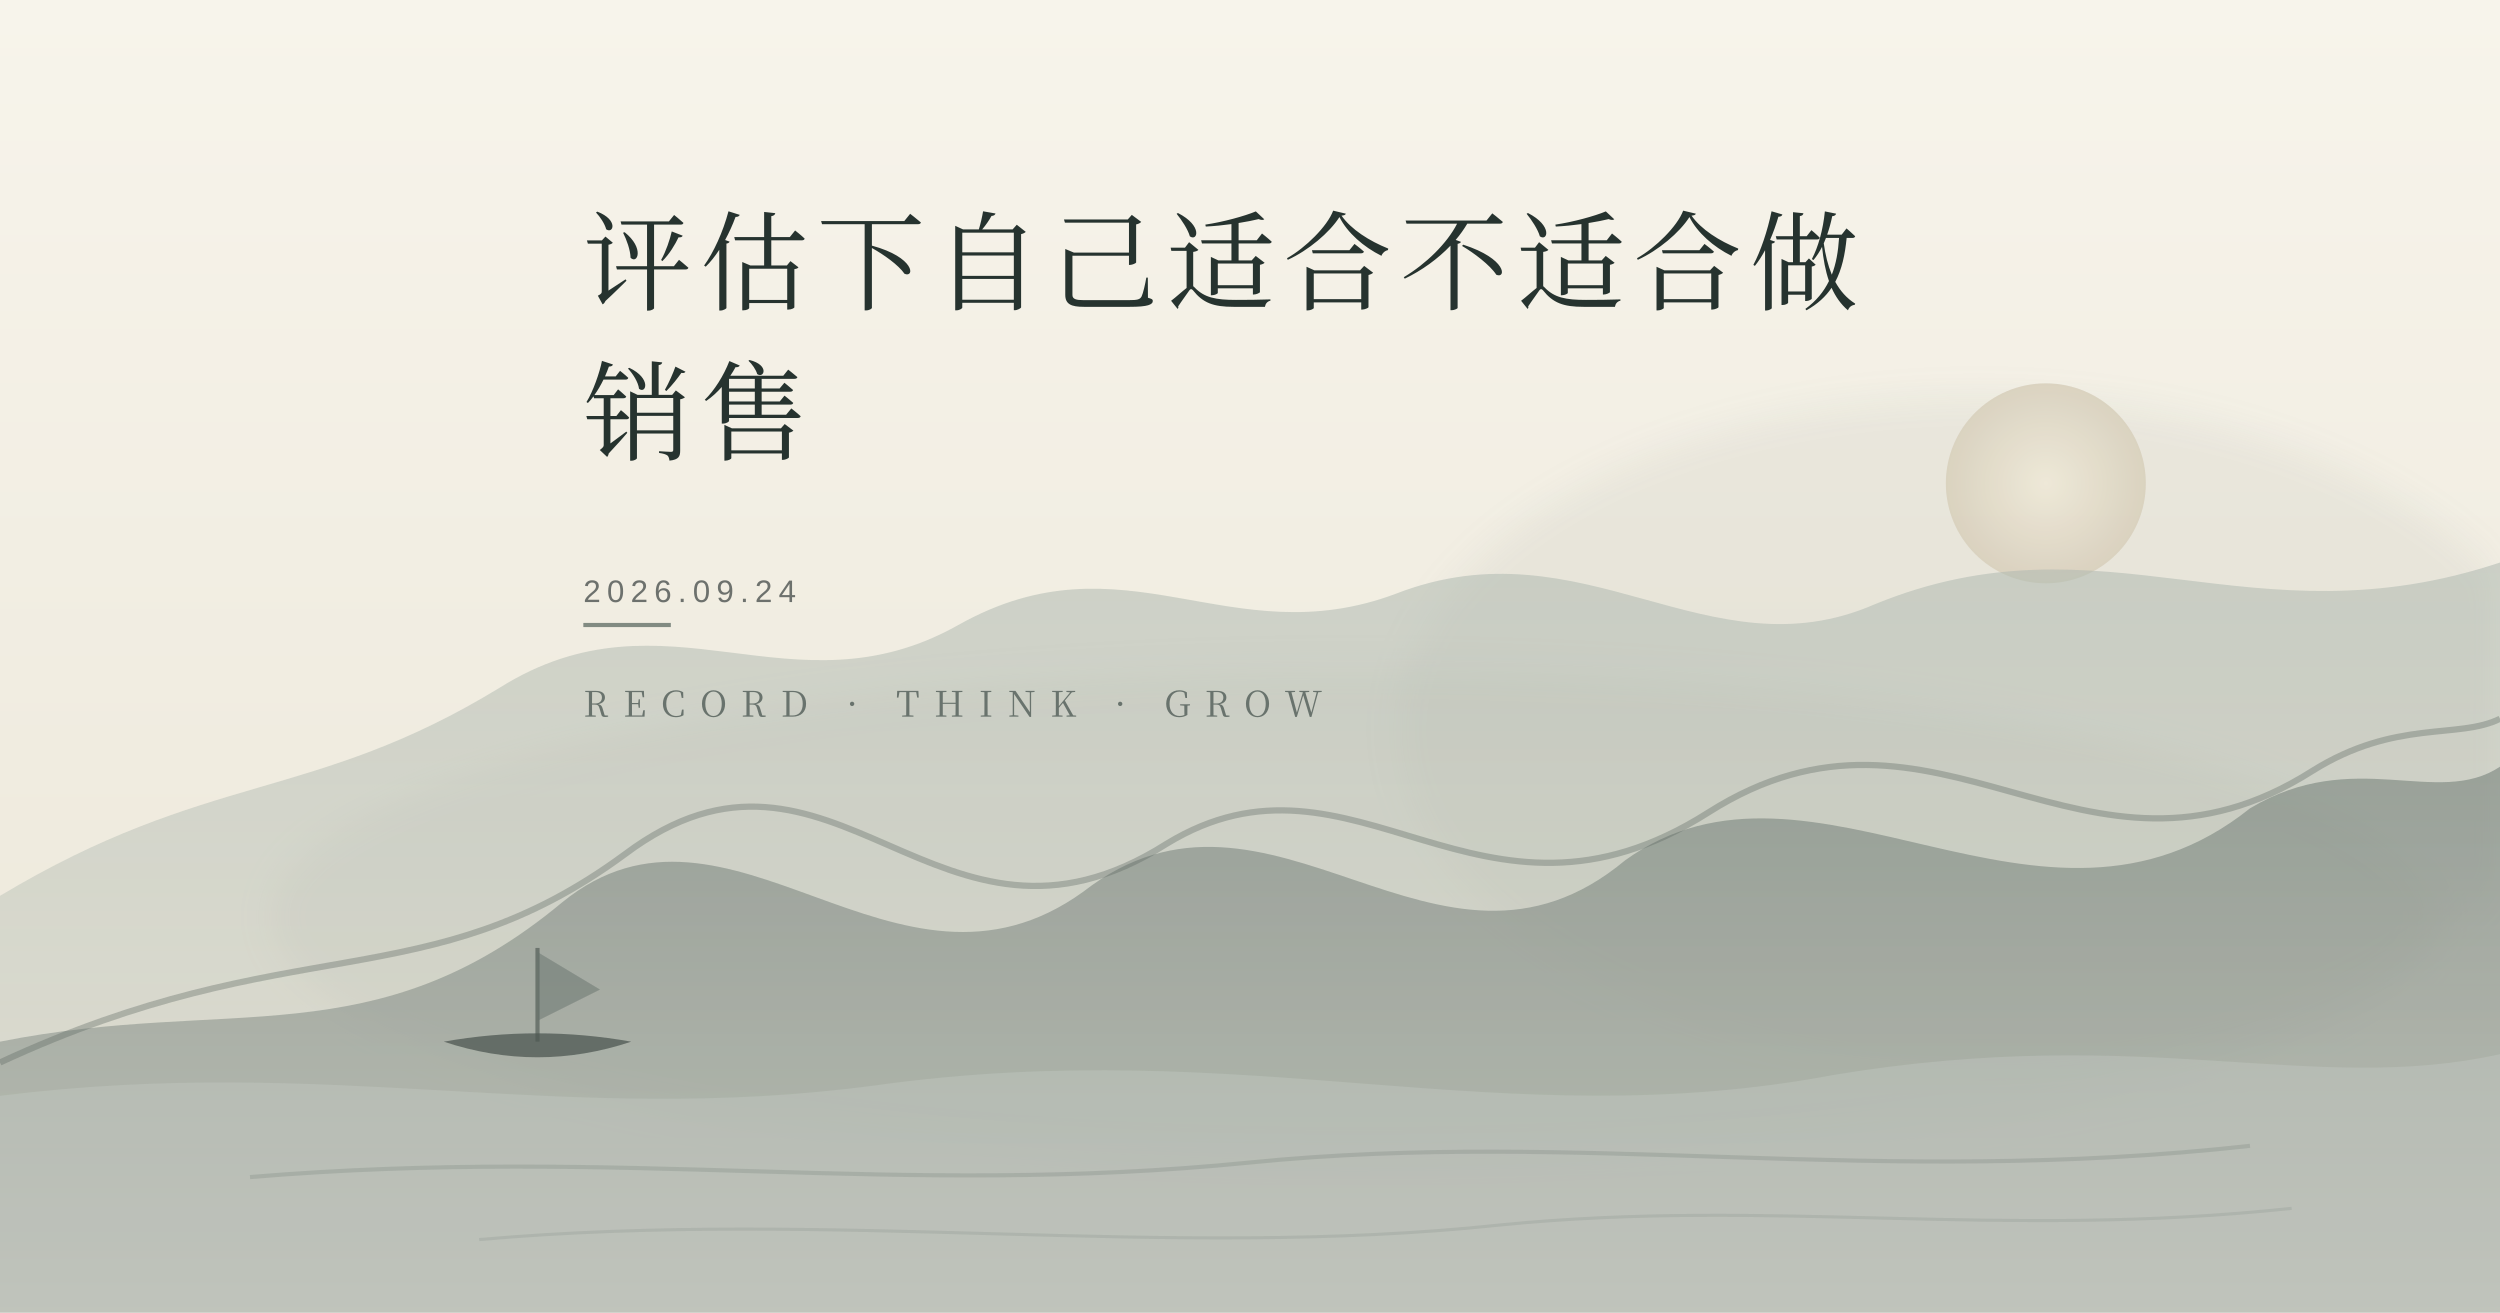
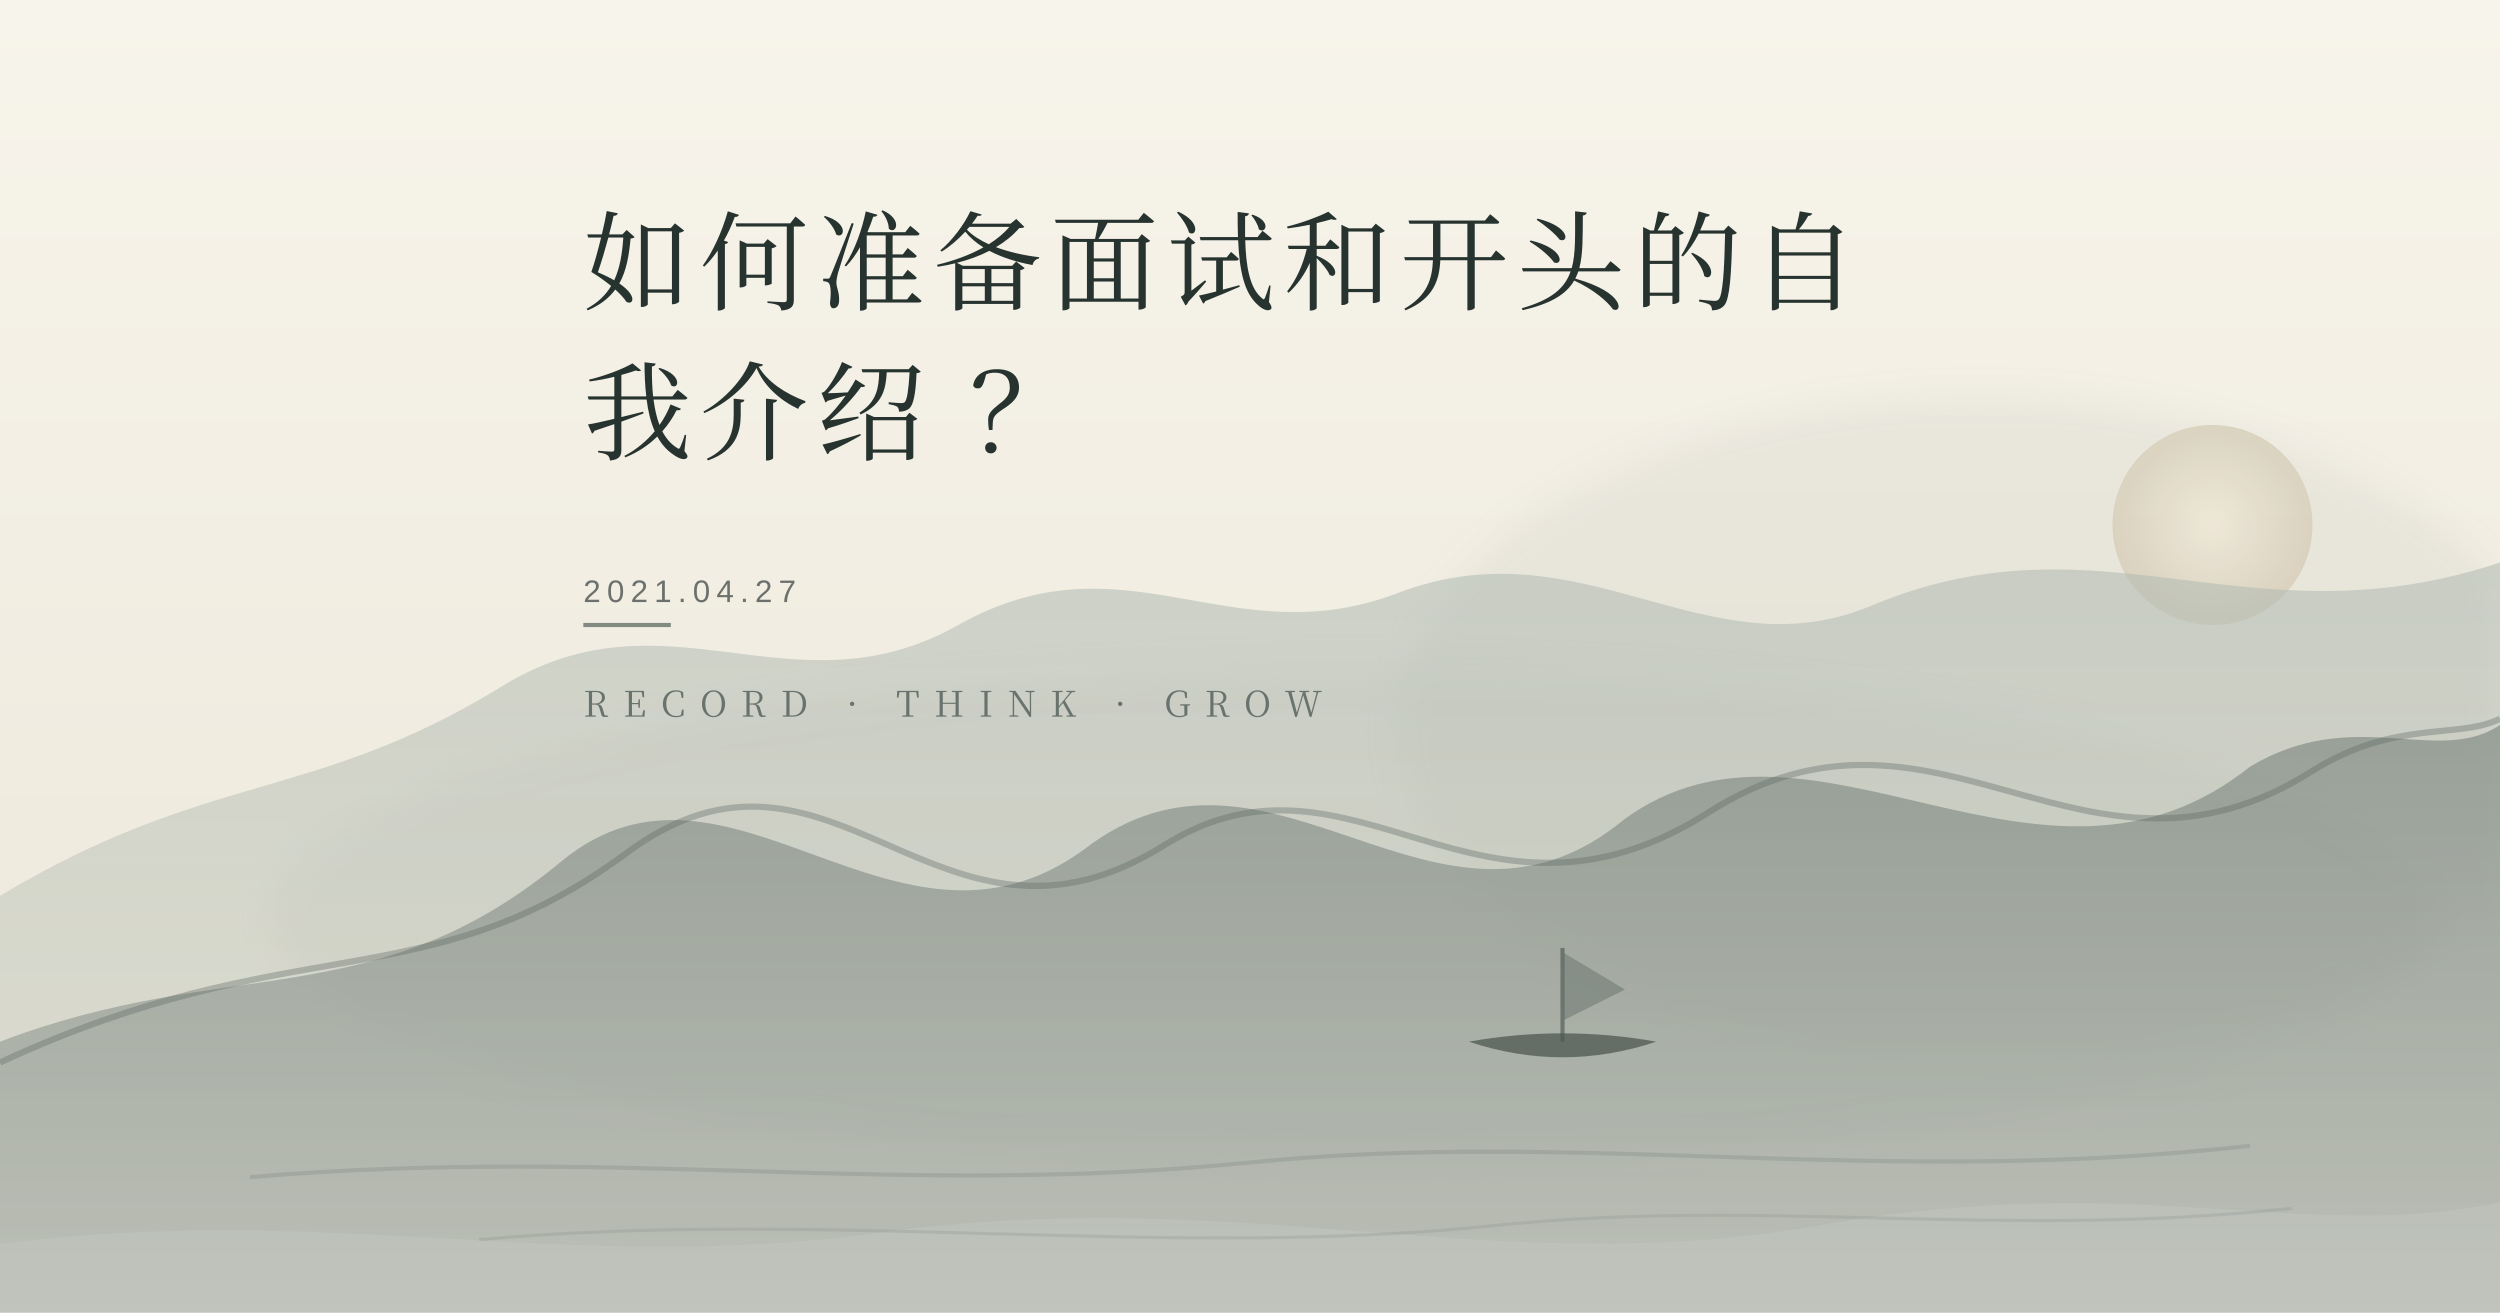
<svg xmlns="http://www.w3.org/2000/svg" width="1200" height="630" viewBox="0 0 1200 630">
  <defs>
    <linearGradient id="paper" x1="0" y1="0" x2="0" y2="1">
      <stop offset="0%" stop-color="#f7f4eb" />
      <stop offset="100%" stop-color="#ebe6d8" />
    </linearGradient>
    <linearGradient id="farMountain" x1="0" y1="0" x2="0" y2="1">
      <stop offset="0%" stop-color="#aeb8b0" />
      <stop offset="100%" stop-color="#d8d8cc" />
    </linearGradient>
    <linearGradient id="nearMountain" x1="0" y1="0" x2="0" y2="1">
      <stop offset="0%" stop-color="#69756f" />
      <stop offset="100%" stop-color="#9ba39b" />
    </linearGradient>
    <filter id="inkBlur">
      <feGaussianBlur stdDeviation="8" />
    </filter>
    <radialGradient id="moon">
      <stop offset="0%" stop-color="#eee8d8" />
      <stop offset="100%" stop-color="#d8d0bd" />
    </radialGradient>
    <style>

      .title {

        font-family:
          "Noto Serif CJK SC",
          "Source Han Serif SC",
          "Songti SC",
          "STSong",
          serif;

        font-size:
          52px;

        font-weight:
          500;

        letter-spacing:
          4px;

        fill:
          #26332f;
      }


      .subtitle {

        font-family:
          "Noto Serif CJK SC",
          "Source Han Serif SC",
          "Songti SC",
          "STSong",
          serif;

        font-size:
          17px;

        letter-spacing:
          7px;

        fill:
          #69736d;
      }


      .date {

        font-family:
          "Helvetica Neue",
          Arial,
          sans-serif;

        font-size:
          15px;

        letter-spacing:
          3px;

        fill:
          #6d716d;
      }

    </style>
  </defs>
  <rect x="0" y="0" width="1200" height="630" fill="url(#paper)" />
  <ellipse cx="650" cy="440" rx="520" ry="120" fill="#89958c" opacity="0.12" filter="url(#inkBlur)" />
  <ellipse cx="950" cy="350" rx="280" ry="160" fill="#738078" opacity="0.08" filter="url(#inkBlur)" />
-   <circle cx="982" cy="232" r="48" fill="url(#moon)" opacity="0.9" />
+   <circle cx="1062" cy="252" r="48" fill="url(#moon)" opacity="0.9" />
  <path d="       M0 430        C100 370         150 385         240 330        C320 280         380 345         460 300        C540 255         590 315         670 285        C760 250         820 325         900 290        C1010 245         1080 310         1200 270        L1200 630       L0 630       Z     " fill="url(#farMountain)" opacity="0.55" />
-   <path d="       M0 500        C110 478         180 508         270 433        C350 368         430 493         520 428        C610 358         690 488         780 413        C870 348         980 468         1080 388        C1130 358         1170 388         1200 368        L1200 630       L0 630       Z     " fill="url(#nearMountain)" opacity="0.52" />
+   <path d="       M0 500        C110 458         180 488         270 413        C350 348         430 473         520 408        C610 338         690 468         780 393        C870 328         980 448         1080 368        C1130 338         1170 368         1200 348        L1200 630       L0 630       Z     " fill="url(#nearMountain)" opacity="0.52" />
  <path d="       M0 510        C140 445         205 480         300 410        C400 335         450 475         560 405        C650 350         710 460         820 390        C930 320         1000 440         1110 370        C1150 345         1180 355         1200 345     " fill="none" stroke="#59645e" stroke-width="3" opacity="0.35" />
-   <path d="       M0 526        C160 506         270 541         420 521        C600 496         720 546         880 516        C1030 491         1110 526         1200 506        L1200 630       L0 630       Z     " fill="#c4cbc4" opacity="0.38" />
+   <path d="       M0 597        C160 577         270 612         420 592        C600 567         720 617         880 587        C1030 562         1110 597         1200 577        L1200 630       L0 630       Z     " fill="#c4cbc4" opacity="0.38" />
  <path d="       M120 565        C300 550         430 575         600 558        C760 542         900 570         1080 550     " fill="none" stroke="#77827b" stroke-width="2" opacity="0.28" />
  <path d="       M230 595        C400 580         560 605         720 588        C850 575         960 595         1100 580     " fill="none" stroke="#77827b" stroke-width="1.5" opacity="0.20" />
-   <text x="280" y="145" class="title">评估下自己适合不适合做</text>
-   <text x="280" y="217" class="title">销售</text>
+   <text x="280" y="145" class="title">如何准备面试和开头的自</text>
+   <text x="280" y="217" class="title">我介绍 ？</text>
  <rect x="280" y="299" width="42" height="2" fill="#52615a" opacity="0.7" />
  <text x="280" y="344" class="subtitle">RECORD · THINK · GROW</text>
-   <text x="280" y="289" class="date">2026.09.24</text>
-   <path d="       M213 500        Q258 492         303 500        Q258 515         213 500        Z     " fill="#4d5752" opacity="0.75" />
-   <line x1="258" y1="500" x2="258" y2="455" stroke="#4d5752" stroke-width="2" opacity="0.65" />
-   <path d="       M258 457       L258 490       L288 475       Z     " fill="#66716b" opacity="0.5" />
+   <text x="280" y="289" class="date">2021.04.27</text>
+   <path d="       M705 500        Q750 492         795 500        Q750 515         705 500        Z     " fill="#4d5752" opacity="0.75" />
+   <line x1="750" y1="500" x2="750" y2="455" stroke="#4d5752" stroke-width="2" opacity="0.65" />
+   <path d="       M750 457       L750 490       L780 475       Z     " fill="#66716b" opacity="0.5" />
</svg>
